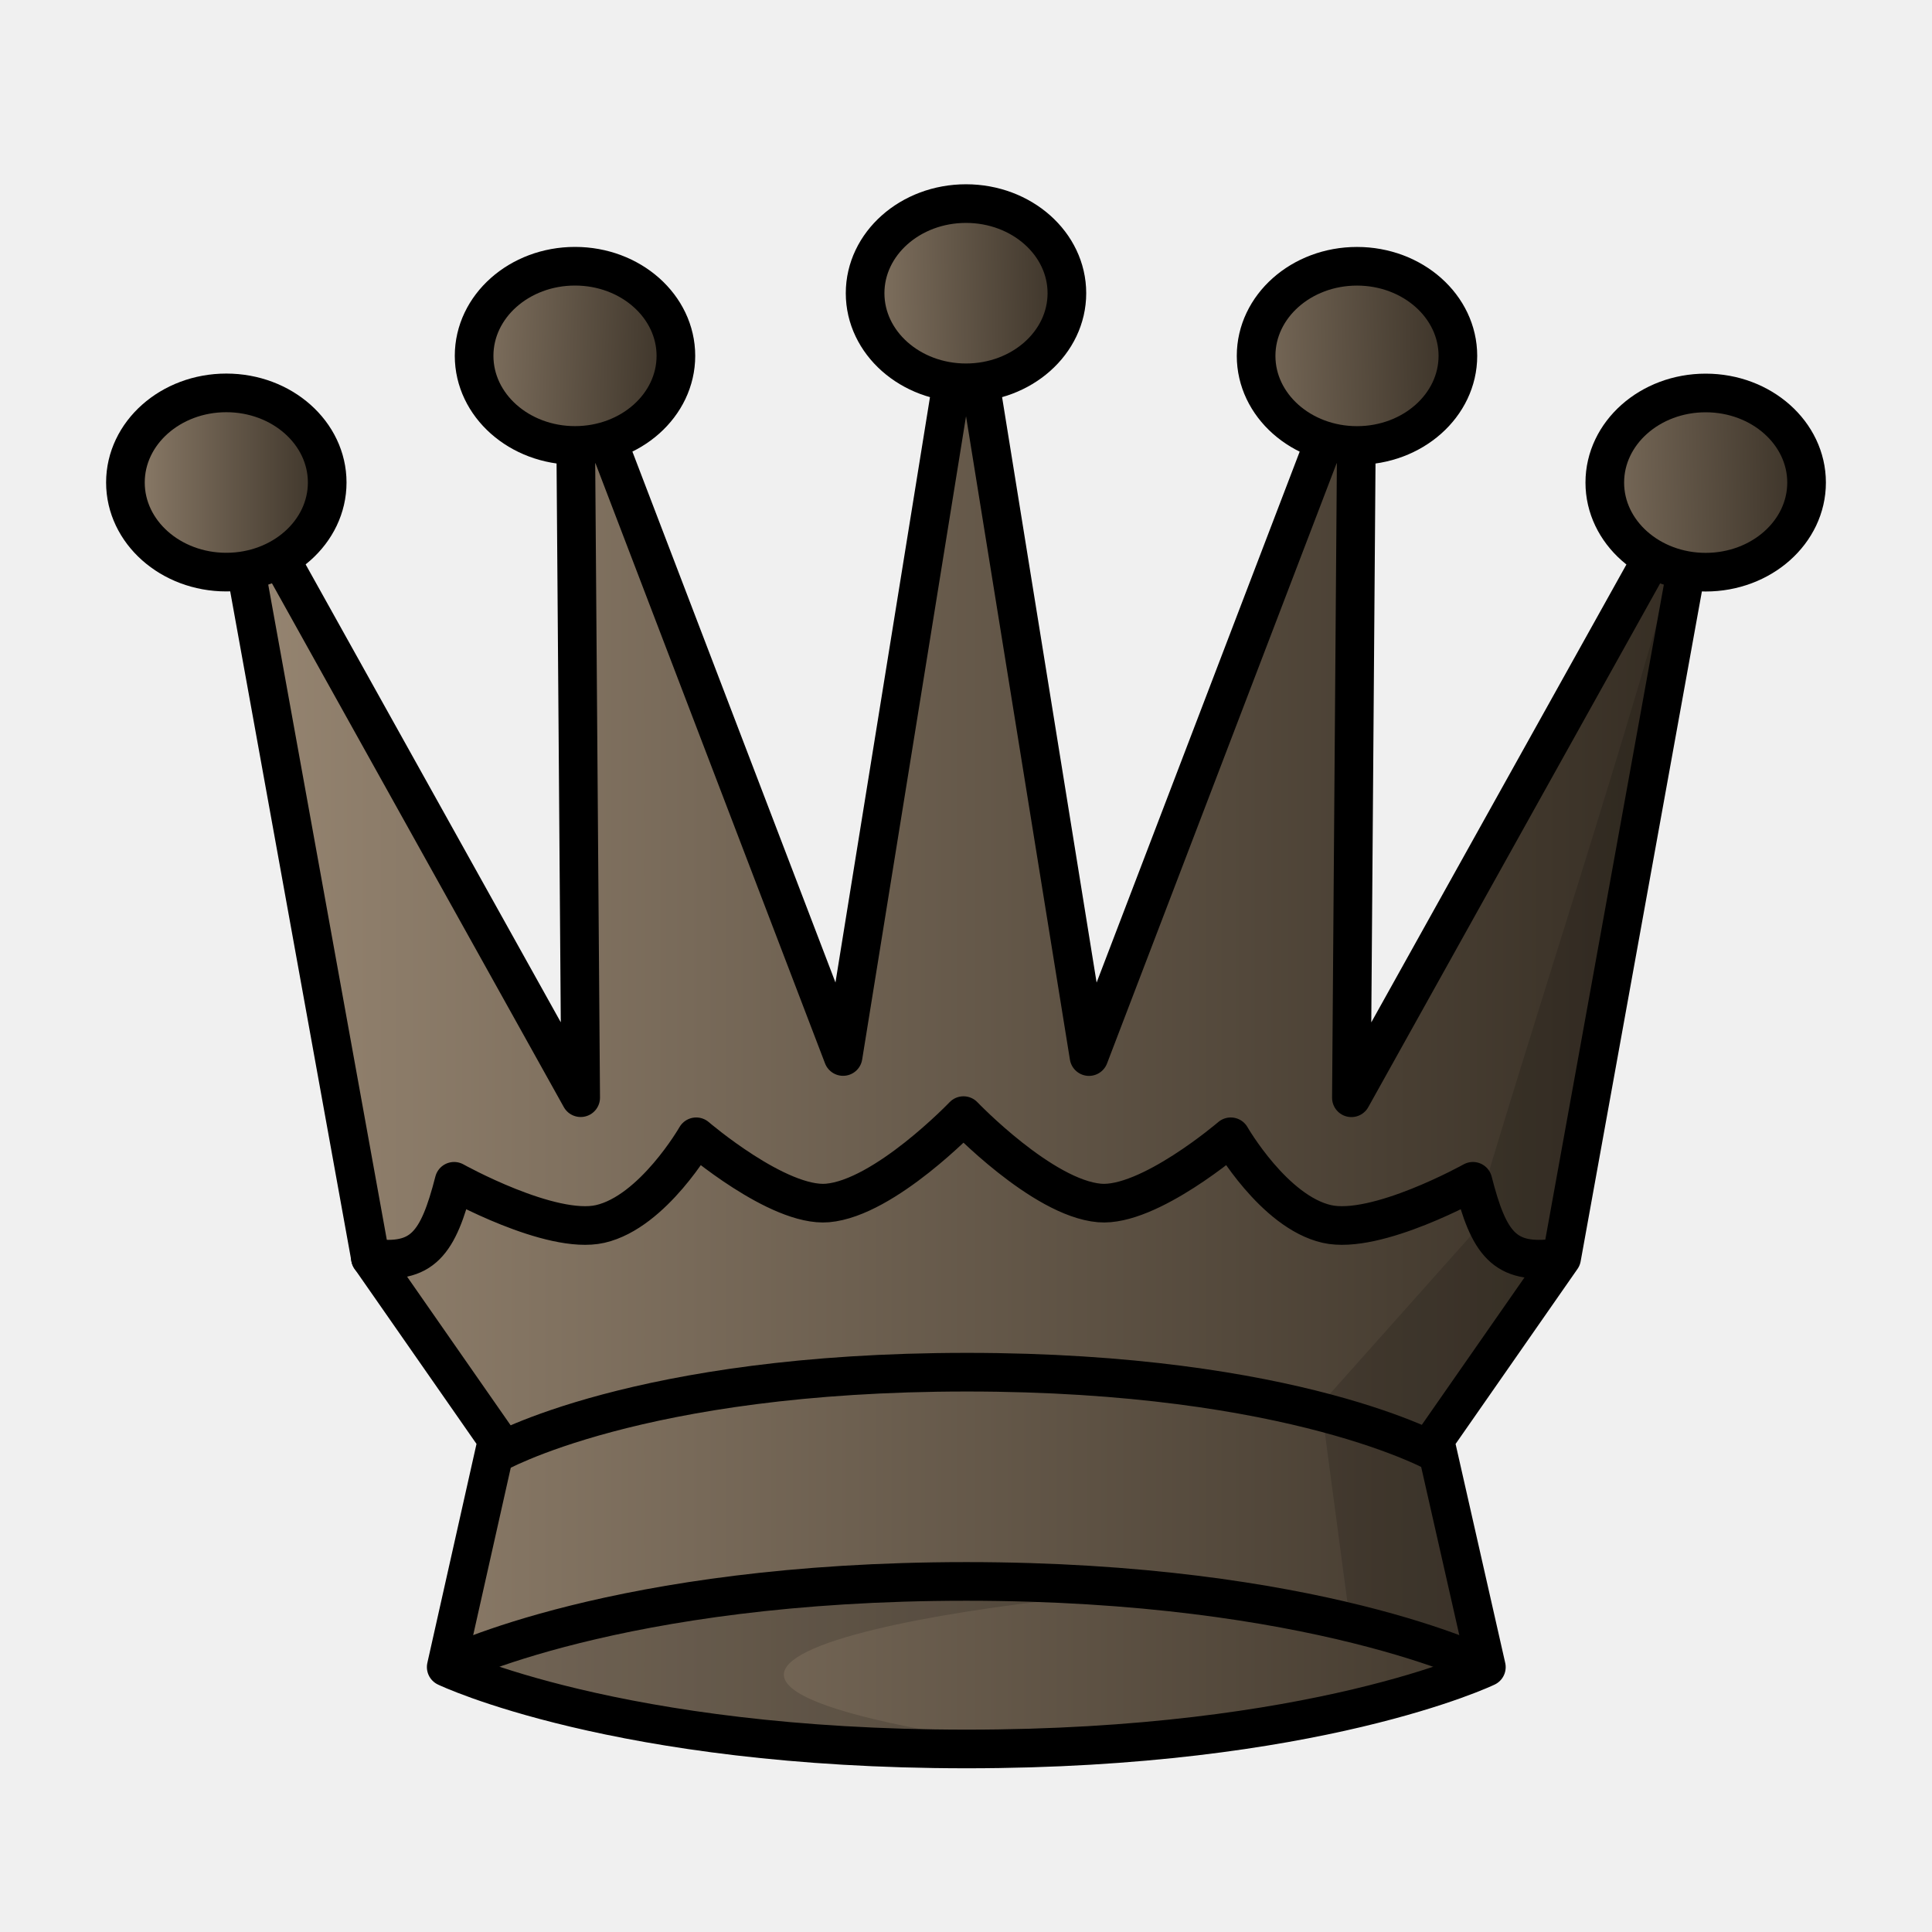
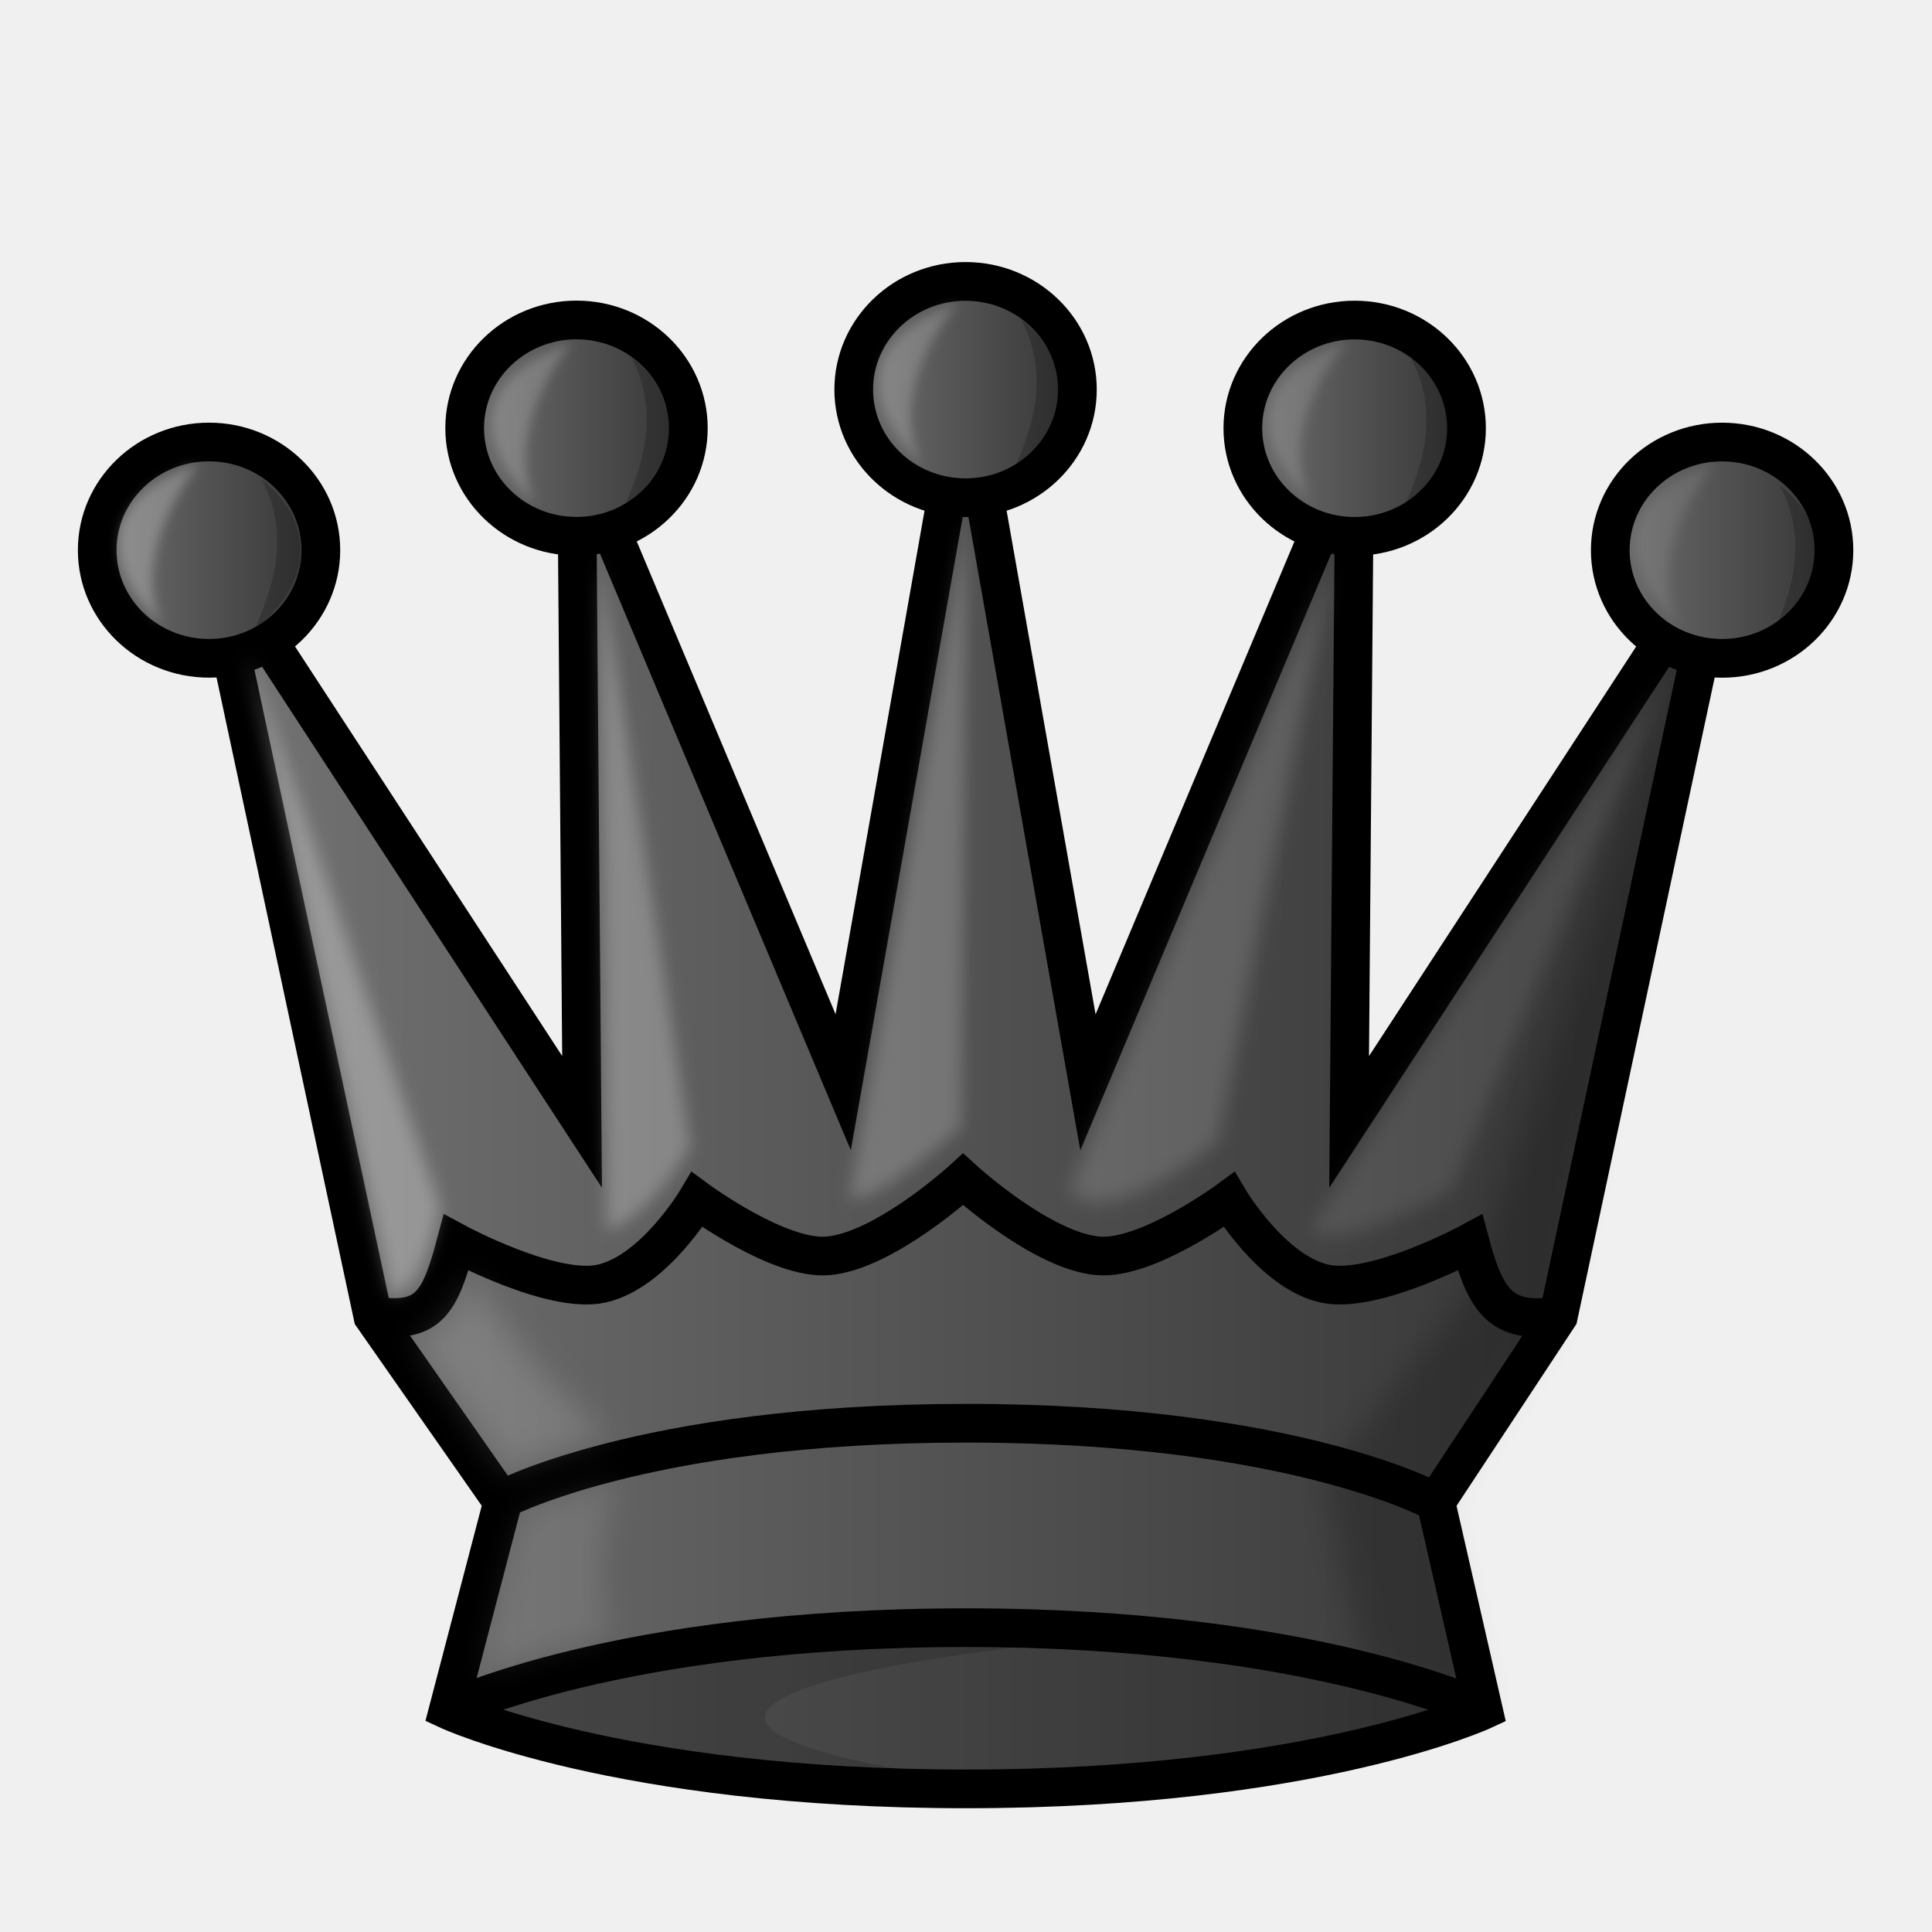
<svg xmlns="http://www.w3.org/2000/svg" xmlns:xlink="http://www.w3.org/1999/xlink" width="50mm" height="50mm" clip-rule="evenodd" fill-rule="evenodd" image-rendering="optimizeQuality" shape-rendering="geometricPrecision" text-rendering="geometricPrecision" version="1.1" viewBox="0 0 50 50">
  <defs>
-     <linearGradient id="linearGradient2562" x1="34.738" x2="69.657" y1="257.05" y2="257.05" gradientTransform="matrix(1.1016 0 0 1.0187 -32.498 -234.16)" gradientUnits="userSpaceOnUse" xlink:href="#linearGradient2617" />
-     <linearGradient id="linearGradient2617" x1="-497.87" x2="-466.88" y1="13.855" y2="13.855" gradientTransform="matrix(1.011,0,0,1.052,512.68,12.69)" gradientUnits="userSpaceOnUse">
-       <stop stop-color="#978672" offset="0" />
-       <stop stop-color="#342c22" offset="1" />
+     <linearGradient id="linearGradient2174" x1="-25.017" x2="14.084" y1="-249.82" y2="-249.82" gradientTransform="matrix(.99988 0 0 .97754 30.455 272.6)" gradientUnits="userSpaceOnUse" xlink:href="#linearGradient2403" />
+     <linearGradient id="linearGradient2403" x1="9.241" x2="40.761" y1="27.266" y2="27.266" gradientTransform="matrix(1.0155 0 0 1.0103 -.38852 .48153)" gradientUnits="userSpaceOnUse">
+       <stop stop-color="#635f5e" style="stop-color:#737373" offset="0" />
+       <stop stop-color="#131111" style="stop-color:#303030" offset="1" />
    </linearGradient>
-     <linearGradient id="linearGradient2539" x1="1387.7" x2="1393.9" y1="-147.86" y2="-147.86" gradientTransform="matrix(1.0005 0 0 1.0135 -1385.7 162.34)" gradientUnits="userSpaceOnUse" xlink:href="#linearGradient2617" />
-     <linearGradient id="linearGradient2579" x1="1395.6" x2="1403" y1="-151.37" y2="-151.09" gradientTransform="matrix(1.0005 0 0 1.0135 -1385.7 162.34)" gradientUnits="userSpaceOnUse" xlink:href="#linearGradient2617" />
-     <linearGradient id="linearGradient2581" x1="1405.9" x2="1413.1" y1="-152.55" y2="-152.69" gradientTransform="matrix(1.0005 0 0 1.0135 -1385.7 162.34)" gradientUnits="userSpaceOnUse" xlink:href="#linearGradient2617" />
-     <linearGradient id="linearGradient2583" x1="1414.9" x2="1423.2" y1="-150.86" y2="-151.09" gradientTransform="matrix(1.0005 0 0 1.0135 -1385.7 162.34)" gradientUnits="userSpaceOnUse" xlink:href="#linearGradient2617" />
-     <linearGradient id="linearGradient2585" x1="1424.1" x2="1432.2" y1="-147.67" y2="-147.86" gradientTransform="matrix(1.0005 0 0 1.0135 -1385.7 162.34)" gradientUnits="userSpaceOnUse" xlink:href="#linearGradient2617" />
+     <linearGradient id="linearGradient2176" x1="-27.911" x2="-21.13" y1="-264.3" y2="-264.3" gradientTransform="matrix(.99988 0 0 .97754 29.927 272.6)" gradientUnits="userSpaceOnUse" xlink:href="#linearGradient2403" />
+     <filter id="filter1764-6-1-4" x="-.095" y="-.032" width="1.19" height="1.064" color-interpolation-filters="sRGB">
+       <feGaussianBlur stdDeviation="0.388" />
+     </filter>
+     <linearGradient id="linearGradient2178" x1="-18.928" x2="-12.147" y1="-267.53" y2="-267.53" gradientTransform="matrix(.99988 0 0 .97754 30.455 272.6)" gradientUnits="userSpaceOnUse" xlink:href="#linearGradient2403" />
+     <linearGradient id="linearGradient2180" x1="-8.857" x2="-2.076" y1="-268.55" y2="-268.55" gradientTransform="matrix(.99988 0 0 .97754 30.455 272.6)" gradientUnits="userSpaceOnUse" xlink:href="#linearGradient2403" />
+     <linearGradient id="linearGradient2182" x1="1.214" x2="7.995" y1="-267.53" y2="-267.53" gradientTransform="matrix(.99988 0 0 .97754 30.455 272.6)" gradientUnits="userSpaceOnUse" xlink:href="#linearGradient2403" />
+     <linearGradient id="linearGradient2184" x1="10.196" x2="16.978" y1="-264.3" y2="-264.3" gradientTransform="matrix(.99988 0 0 .97754 30.983 272.6)" gradientUnits="userSpaceOnUse" xlink:href="#linearGradient2403" />
+     <filter id="filter2222" x="-.104" y="-.031" width="1.208" height="1.062" style="color-interpolation-filters:sRGB">
+       <feGaussianBlur stdDeviation="0.216" />
+     </filter>
+     <filter id="filter2218" x="-.202" y="-.027" width="1.403" height="1.054" style="color-interpolation-filters:sRGB">
+       <feGaussianBlur stdDeviation="0.197" />
+     </filter>
+     <filter id="filter2214" x="-.164" y="-.028" width="1.327" height="1.056" style="color-interpolation-filters:sRGB">
+       <feGaussianBlur stdDeviation="0.206" />
+     </filter>
+     <filter id="filter2210" x="-.082" y="-.034" width="1.165" height="1.068" style="color-interpolation-filters:sRGB">
+       <feGaussianBlur stdDeviation="0.233" />
+     </filter>
+     <filter id="filter2186" x="-.062" y="-.039" width="1.124" height="1.079" style="color-interpolation-filters:sRGB">
+       <feGaussianBlur stdDeviation="0.237" />
+     </filter>
+     <filter id="filter2194" x="-.164" y="-.08" width="1.329" height="1.161" style="color-interpolation-filters:sRGB">
+       <feGaussianBlur stdDeviation="0.14" />
+     </filter>
+     <filter id="filter2198" x="-.164" y="-.08" width="1.329" height="1.161" style="color-interpolation-filters:sRGB">
+       <feGaussianBlur stdDeviation="0.14" />
+     </filter>
+     <filter id="filter2202" x="-.165" y="-.08" width="1.329" height="1.161" style="color-interpolation-filters:sRGB">
+       <feGaussianBlur stdDeviation="0.14" />
+     </filter>
+     <filter id="filter2206" x="-.165" y="-.08" width="1.329" height="1.161" style="color-interpolation-filters:sRGB">
+       <feGaussianBlur stdDeviation="0.14" />
+     </filter>
+     <filter id="filter2190" x="-.165" y="-.08" width="1.329" height="1.161" style="color-interpolation-filters:sRGB">
+       <feGaussianBlur stdDeviation="0.14" />
+     </filter>
+     <filter id="filter2230" x="-.228" y="-.166" width="1.455" height="1.332" style="color-interpolation-filters:sRGB">
+       <feGaussianBlur stdDeviation="0.338" />
+     </filter>
+     <filter id="filter2226" x="-.193" y="-.191" width="1.386" height="1.382" style="color-interpolation-filters:sRGB">
+       <feGaussianBlur stdDeviation="0.4" />
+     </filter>
  </defs>
-   <g clip-rule="evenodd" fill-rule="evenodd" shape-rendering="geometricPrecision">
-     <g fill="url(#linearGradient2562)" stroke="#000" stroke-linecap="round" stroke-linejoin="round">
-       <path d="m37.134 37.265 3.281-4.71 3.728-20.6-9.169 16.455 0.145-19.199-6.936 18.133-3.182-19.708-3.182 19.706-6.936-18.133 0.145 19.199-9.169-16.455 3.728 20.6 3.281 4.71-1.32 5.881s4.417 2.118 13.465 2.119c9.048 8.1e-5 13.454-2.118 13.454-2.118z" image-rendering="optimizeQuality" />
-       <path d="m37.962 42.632" image-rendering="optimizeQuality" />
-       <path d="m37.962 42.632" image-rendering="optimizeQuality" />
-     </g>
-     <path d="m9.586 32.553c1.354 0.187 1.752-0.368 2.166-1.981 0 0 2.5 1.396 3.781 1.104 1.371-0.313 2.485-2.256 2.485-2.256s2.123 1.822 3.397 1.713c1.481-0.127 3.52-2.261 3.52-2.261s2.039 2.134 3.52 2.261c1.274 0.109 3.397-1.713 3.397-1.713s1.115 1.944 2.486 2.256c1.281 0.292 3.781-1.104 3.781-1.104 0.413 1.613 0.812 2.168 2.166 1.981" fill="none" image-rendering="optimizeQuality" stroke="#000" stroke-linecap="round" stroke-linejoin="round" />
-     <ellipse cx="5.857" cy="12.487" rx="2.611" ry="2.319" fill="url(#linearGradient2539)" image-rendering="optimizeQuality" stroke="#000" stroke-linecap="round" stroke-linejoin="round" style="paint-order:normal" />
-     <path d="m43.586 13.502c-1.197 4.8-4.193 13.744-5.546 18.507l-3.852 4.322 0.681 5.122 3.093 1.179-0.828-5.65 3.072-4.179z" image-rendering="optimizeQuality" opacity=".15" />
-     <g>
-       <g stroke="#000" stroke-linecap="round" stroke-linejoin="round">
-         <ellipse cx="14.881" cy="9.209" rx="2.611" ry="2.319" fill="url(#linearGradient2579)" image-rendering="optimizeQuality" style="paint-order:normal" />
-         <ellipse cx="25" cy="7.588" rx="2.611" ry="2.319" fill="url(#linearGradient2581)" image-rendering="optimizeQuality" style="paint-order:normal" />
-         <ellipse cx="35.119" cy="9.21" rx="2.611" ry="2.319" fill="url(#linearGradient2583)" image-rendering="optimizeQuality" style="paint-order:normal" />
-         <ellipse cx="44.143" cy="12.489" rx="2.611" ry="2.319" fill="url(#linearGradient2585)" image-rendering="optimizeQuality" style="paint-order:normal" />
-       </g>
-       <path d="m25.006 40.477c-4.859 0-9.718 0.89-12.956 2.67 3.242 1.782 8.107 1.815 12.97 1.813-11.974-1.95 1.971-3.837 6.772-3.872-2.145-0.406-4.464-0.612-6.785-0.612z" image-rendering="optimizeQuality" opacity=".15" />
-     </g>
-     <path d="m11.549 43.147s4.409-2.22 13.456-2.22c9.048-8.1e-5 13.457 2.22 13.457 2.22" fill="none" image-rendering="optimizeQuality" stroke="#000" />
-     <path d="m12.811 37.632s3.683-2.12 12.209-2.12c8.526-8.1e-5 12.209 2.12 12.209 2.12" fill="none" image-rendering="optimizeQuality" stroke="#000" />
-   </g>
+   <path d="m37.159 38.874 3.171-4.809 4.238-19.826-9.653 14.798 0.144-17.439-6.903 16.413-3.167-17.929-3.167 17.927-6.902-16.413 0.144 17.439-9.653-14.798 4.239 19.826 3.36 4.809-1.409 5.385s4.396 2.039 13.4 2.039c9.004 7.8e-5 13.389-2.038 13.389-2.038z" fill="url(#linearGradient1677-2)" image-rendering="optimizeQuality" style="clip-rule:evenodd;fill-rule:evenodd;fill:url(#linearGradient2174);shape-rendering:geometricPrecision;stroke-linecap:round;stroke-width:1.001;stroke:#000000" />
+   <path d="m9.747 34.064c1.347 0.18 1.645-0.355 2.056-1.906 0 0 2.488 1.344 3.763 1.062 1.364-0.301 2.474-2.172 2.474-2.172s2.113 1.559 3.381 1.454c1.474-0.122 3.503-1.98 3.503-1.98s2.029 1.859 3.503 1.98c1.268 0.105 3.381-1.454 3.381-1.454s1.109 1.87 2.474 2.172c1.275 0.281 3.763-1.062 3.763-1.062 0.411 1.552 0.84 2.088 2.187 1.908" fill="none" image-rendering="optimizeQuality" style="clip-rule:evenodd;fill-rule:evenodd;shape-rendering:geometricPrecision;stroke-linecap:round;stroke-width:1.001;stroke:#000000" />
+   <ellipse cx="5.41" cy="14.238" rx="2.894" ry="2.799" fill="url(#linearGradient2748)" image-rendering="optimizeQuality" stroke-linejoin="round" style="clip-rule:evenodd;fill-rule:evenodd;fill:url(#linearGradient2176);paint-order:normal;shape-rendering:geometricPrecision;stroke-linecap:round;stroke-width:1.001;stroke:#000000" />
+   <path transform="matrix(.99988 0 0 .97754 30.455 272.6)" d="m13.559-262.78c-1.191 4.726-4.701 13.531-6.049 18.221l-3.738 4.819 1.08 4.99 3.079 1.16-1.226-5.51 2.961-4.677z" filter="url(#filter1764-6)" image-rendering="optimizeQuality" opacity=".25" style="clip-rule:evenodd;fill-rule:evenodd;filter:url(#filter1764-6-1-4);mix-blend-mode:normal;opacity:.2;shape-rendering:geometricPrecision;stroke-width:1.003" />
+   <path d="m24.496 41.69c-4.835 0-9.671 0.857-12.894 2.57 3.227 1.714 8.068 1.747 12.908 1.745-11.917-1.877 1.961-3.692 6.739-3.726-2.135-0.391-4.443-0.589-6.753-0.589z" image-rendering="optimizeQuality" opacity=".2" style="clip-rule:evenodd;fill-rule:evenodd;opacity:.15;shape-rendering:geometricPrecision;stroke-width:1.002" />
+   <path d="m11.601 44.26s4.388-2.136 13.392-2.136c9.004-7.8e-5 13.392 2.136 13.392 2.136" fill="none" image-rendering="optimizeQuality" style="clip-rule:evenodd;fill-rule:evenodd;shape-rendering:geometricPrecision;stroke-width:1.001;stroke:#000000" />
+   <path d="m12.857 38.874s3.666-2.041 12.151-2.041c8.485-7.8e-5 12.151 2.041 12.151 2.041" fill="none" image-rendering="optimizeQuality" style="clip-rule:evenodd;fill-rule:evenodd;shape-rendering:geometricPrecision;stroke-width:1.001;stroke:#000000" />
+   <ellipse cx="14.92" cy="11.08" rx="2.894" ry="2.799" fill="url(#linearGradient2750)" image-rendering="optimizeQuality" style="clip-rule:evenodd;fill-rule:evenodd;fill:url(#linearGradient2178);paint-order:normal;shape-rendering:geometricPrecision;stroke-linecap:round;stroke-linejoin:round;stroke-width:1.002;stroke:#000000" />
+   <ellipse cx="24.989" cy="10.082" rx="2.894" ry="2.799" fill="url(#linearGradient2752)" image-rendering="optimizeQuality" style="clip-rule:evenodd;fill-rule:evenodd;fill:url(#linearGradient2180);paint-order:normal;shape-rendering:geometricPrecision;stroke-linecap:round;stroke-linejoin:round;stroke-width:1.002;stroke:#000000" />
+   <ellipse cx="35.059" cy="11.082" rx="2.894" ry="2.799" fill="url(#linearGradient2754)" image-rendering="optimizeQuality" style="clip-rule:evenodd;fill-rule:evenodd;fill:url(#linearGradient2182);paint-order:normal;shape-rendering:geometricPrecision;stroke-linecap:round;stroke-linejoin:round;stroke-width:1.002;stroke:#000000" />
+   <ellipse cx="44.568" cy="14.239" rx="2.894" ry="2.799" fill="url(#linearGradient2756)" image-rendering="optimizeQuality" style="clip-rule:evenodd;fill-rule:evenodd;fill:url(#linearGradient2184);paint-order:normal;shape-rendering:geometricPrecision;stroke-linecap:round;stroke-linejoin:round;stroke-width:1.002;stroke:#000000" />
+   <path d="m6.386 16.873 3.733 16.641s0.794 0.057 1.273-2.295z" style="clip-rule:evenodd;fill-rule:evenodd;fill:#ffffff;filter:url(#filter2222);image-rendering:optimizeQuality;opacity:.3;shape-rendering:geometricPrecision" />
+   <path d="m15.522 14.499 2.341 15.169c-0.626 1.087-1.472 2-2.163 2.17z" style="clip-rule:evenodd;fill-rule:evenodd;fill:#ffffff;filter:url(#filter2218);image-rendering:optimizeQuality;opacity:.25;shape-rendering:geometricPrecision" />
+   <path d="m21.986 31.027 3.027-17.612-0.139 15.757c-1.066 0.913-2.149 1.858-2.888 1.855z" style="clip-rule:evenodd;fill-rule:evenodd;fill:#ffffff;filter:url(#filter2214);image-rendering:optimizeQuality;opacity:.2;shape-rendering:geometricPrecision" />
+   <path d="m34.459 14.605-6.78 16.182c0.016-0.092 0.467 1.394 3.831-1.244z" style="clip-rule:evenodd;fill-rule:evenodd;fill:#ffffff;filter:url(#filter2210);image-rendering:optimizeQuality;opacity:.15;shape-rendering:geometricPrecision" />
+   <path d="m33.921 31.807 9.219-14.326-5.598 13.346s-3.153 1.734-3.621 0.98z" style="clip-rule:evenodd;fill-rule:evenodd;fill:#ffffff;filter:url(#filter2186);image-rendering:optimizeQuality;opacity:.1;shape-rendering:geometricPrecision" />
+   <path d="m4.184 16.16s-3.018-2.692 0.934-4.171c0.088 0.014-1.833 2.156-0.934 4.171z" style="clip-rule:evenodd;fill-rule:evenodd;fill:#ffffff;filter:url(#filter2194);image-rendering:optimizeQuality;opacity:.25;shape-rendering:geometricPrecision" />
+   <path d="m13.831 13.031s-3.018-2.692 0.934-4.171c0.089 1.96e-5 -1.796 2.054-0.934 4.171z" style="clip-rule:evenodd;fill-rule:evenodd;fill:#ffffff;filter:url(#filter2198);image-rendering:optimizeQuality;opacity:.2;shape-rendering:geometricPrecision" />
+   <path d="m23.849 12.006s-3.018-2.692 0.934-4.171c0.058 8.505e-4 -1.927 2.091-0.934 4.171z" style="clip-rule:evenodd;fill-rule:evenodd;fill:#ffffff;filter:url(#filter2202);image-rendering:optimizeQuality;opacity:.2;shape-rendering:geometricPrecision" />
+   <path d="m33.935 12.992s-3.018-2.692 0.934-4.171c0.044-0.003-1.919 2.093-0.934 4.171z" style="clip-rule:evenodd;fill-rule:evenodd;fill:#ffffff;filter:url(#filter2206);image-rendering:optimizeQuality;opacity:.15;shape-rendering:geometricPrecision" />
+   <path d="m43.431 16.15s-3.018-2.692 0.934-4.171c0.046 0.018-1.883 2.19-0.934 4.171z" style="clip-rule:evenodd;fill-rule:evenodd;fill:#ffffff;filter:url(#filter2190);image-rendering:optimizeQuality;opacity:.1;shape-rendering:geometricPrecision" />
+   <path d="m24.993 46.396c-9.004 7.8e-5 -13.392-2.136-13.392-2.136s4.388-2.136 13.392-2.136c9.004-7.8e-5 13.392 2.136 13.392 2.136s-4.388 2.136-13.392 2.136z" clip-rule="evenodd" fill-rule="evenodd" image-rendering="optimizeQuality" opacity=".2" shape-rendering="geometricPrecision" stroke="#000000" style="opacity:.2;stroke-width:0" />
+   <path d="m6.771 12.412c0.08 0.026 2.314 1.751-0.148 3.864-0.074-0.124 1.162-2.001 0.148-3.864z" opacity=".3" style="clip-rule:evenodd;fill-rule:evenodd;image-rendering:optimizeQuality;opacity:.2;shape-rendering:geometricPrecision;stroke-width:1.001" />
+   <path d="m16.336 9.246c0.081 0.026 2.314 1.751-0.148 3.864-0.074-0.124 1.162-2.001 0.148-3.864z" opacity=".3" style="clip-rule:evenodd;fill-rule:evenodd;image-rendering:optimizeQuality;opacity:.2;shape-rendering:geometricPrecision;stroke-width:1.001" />
+   <path d="m26.425 8.276c0.081 0.026 2.314 1.751-0.148 3.864-0.074-0.124 1.162-2.001 0.148-3.864z" opacity=".3" style="clip-rule:evenodd;fill-rule:evenodd;image-rendering:optimizeQuality;opacity:.2;shape-rendering:geometricPrecision;stroke-width:1.001" />
+   <path d="m36.515 9.268c0.081 0.026 2.314 1.751-0.148 3.864-0.074-0.124 1.162-2.001 0.148-3.864z" opacity=".3" style="clip-rule:evenodd;fill-rule:evenodd;image-rendering:optimizeQuality;opacity:.2;shape-rendering:geometricPrecision;stroke-width:1.001" />
+   <path d="m46.059 12.565c0.081 0.026 2.314 1.751-0.148 3.864-0.074-0.124 1.162-2.001 0.148-3.864z" opacity=".3" style="clip-rule:evenodd;fill-rule:evenodd;image-rendering:optimizeQuality;opacity:.2;shape-rendering:geometricPrecision;stroke-width:1.001" />
+   <path d="m13.514 39.223c0.848-0.45 1.7-0.66 2.571-0.878-0.587 0.841-0.616 2.64-0.34 3.979 0 0-0.89 0.124-3.225 0.904z" clip-rule="evenodd" fill="#ffffff" fill-rule="evenodd" image-rendering="optimizeQuality" opacity=".7" shape-rendering="geometricPrecision" style="filter:url(#filter2230);opacity:.1;stroke-width:1.001" />
+   <path d="m13.146 38.084c0.11-0.016 0.33-0.289 2.591-0.951-2.015-1.585-3.551-4.075-3.551-4.075-0.328 0.915-0.773 1.514-1.415 1.58z" clip-rule="evenodd" fill="#ffffff" fill-rule="evenodd" image-rendering="optimizeQuality" opacity=".9" shape-rendering="geometricPrecision" style="filter:url(#filter2226);opacity:.15;stroke-width:1.001" />
</svg>
